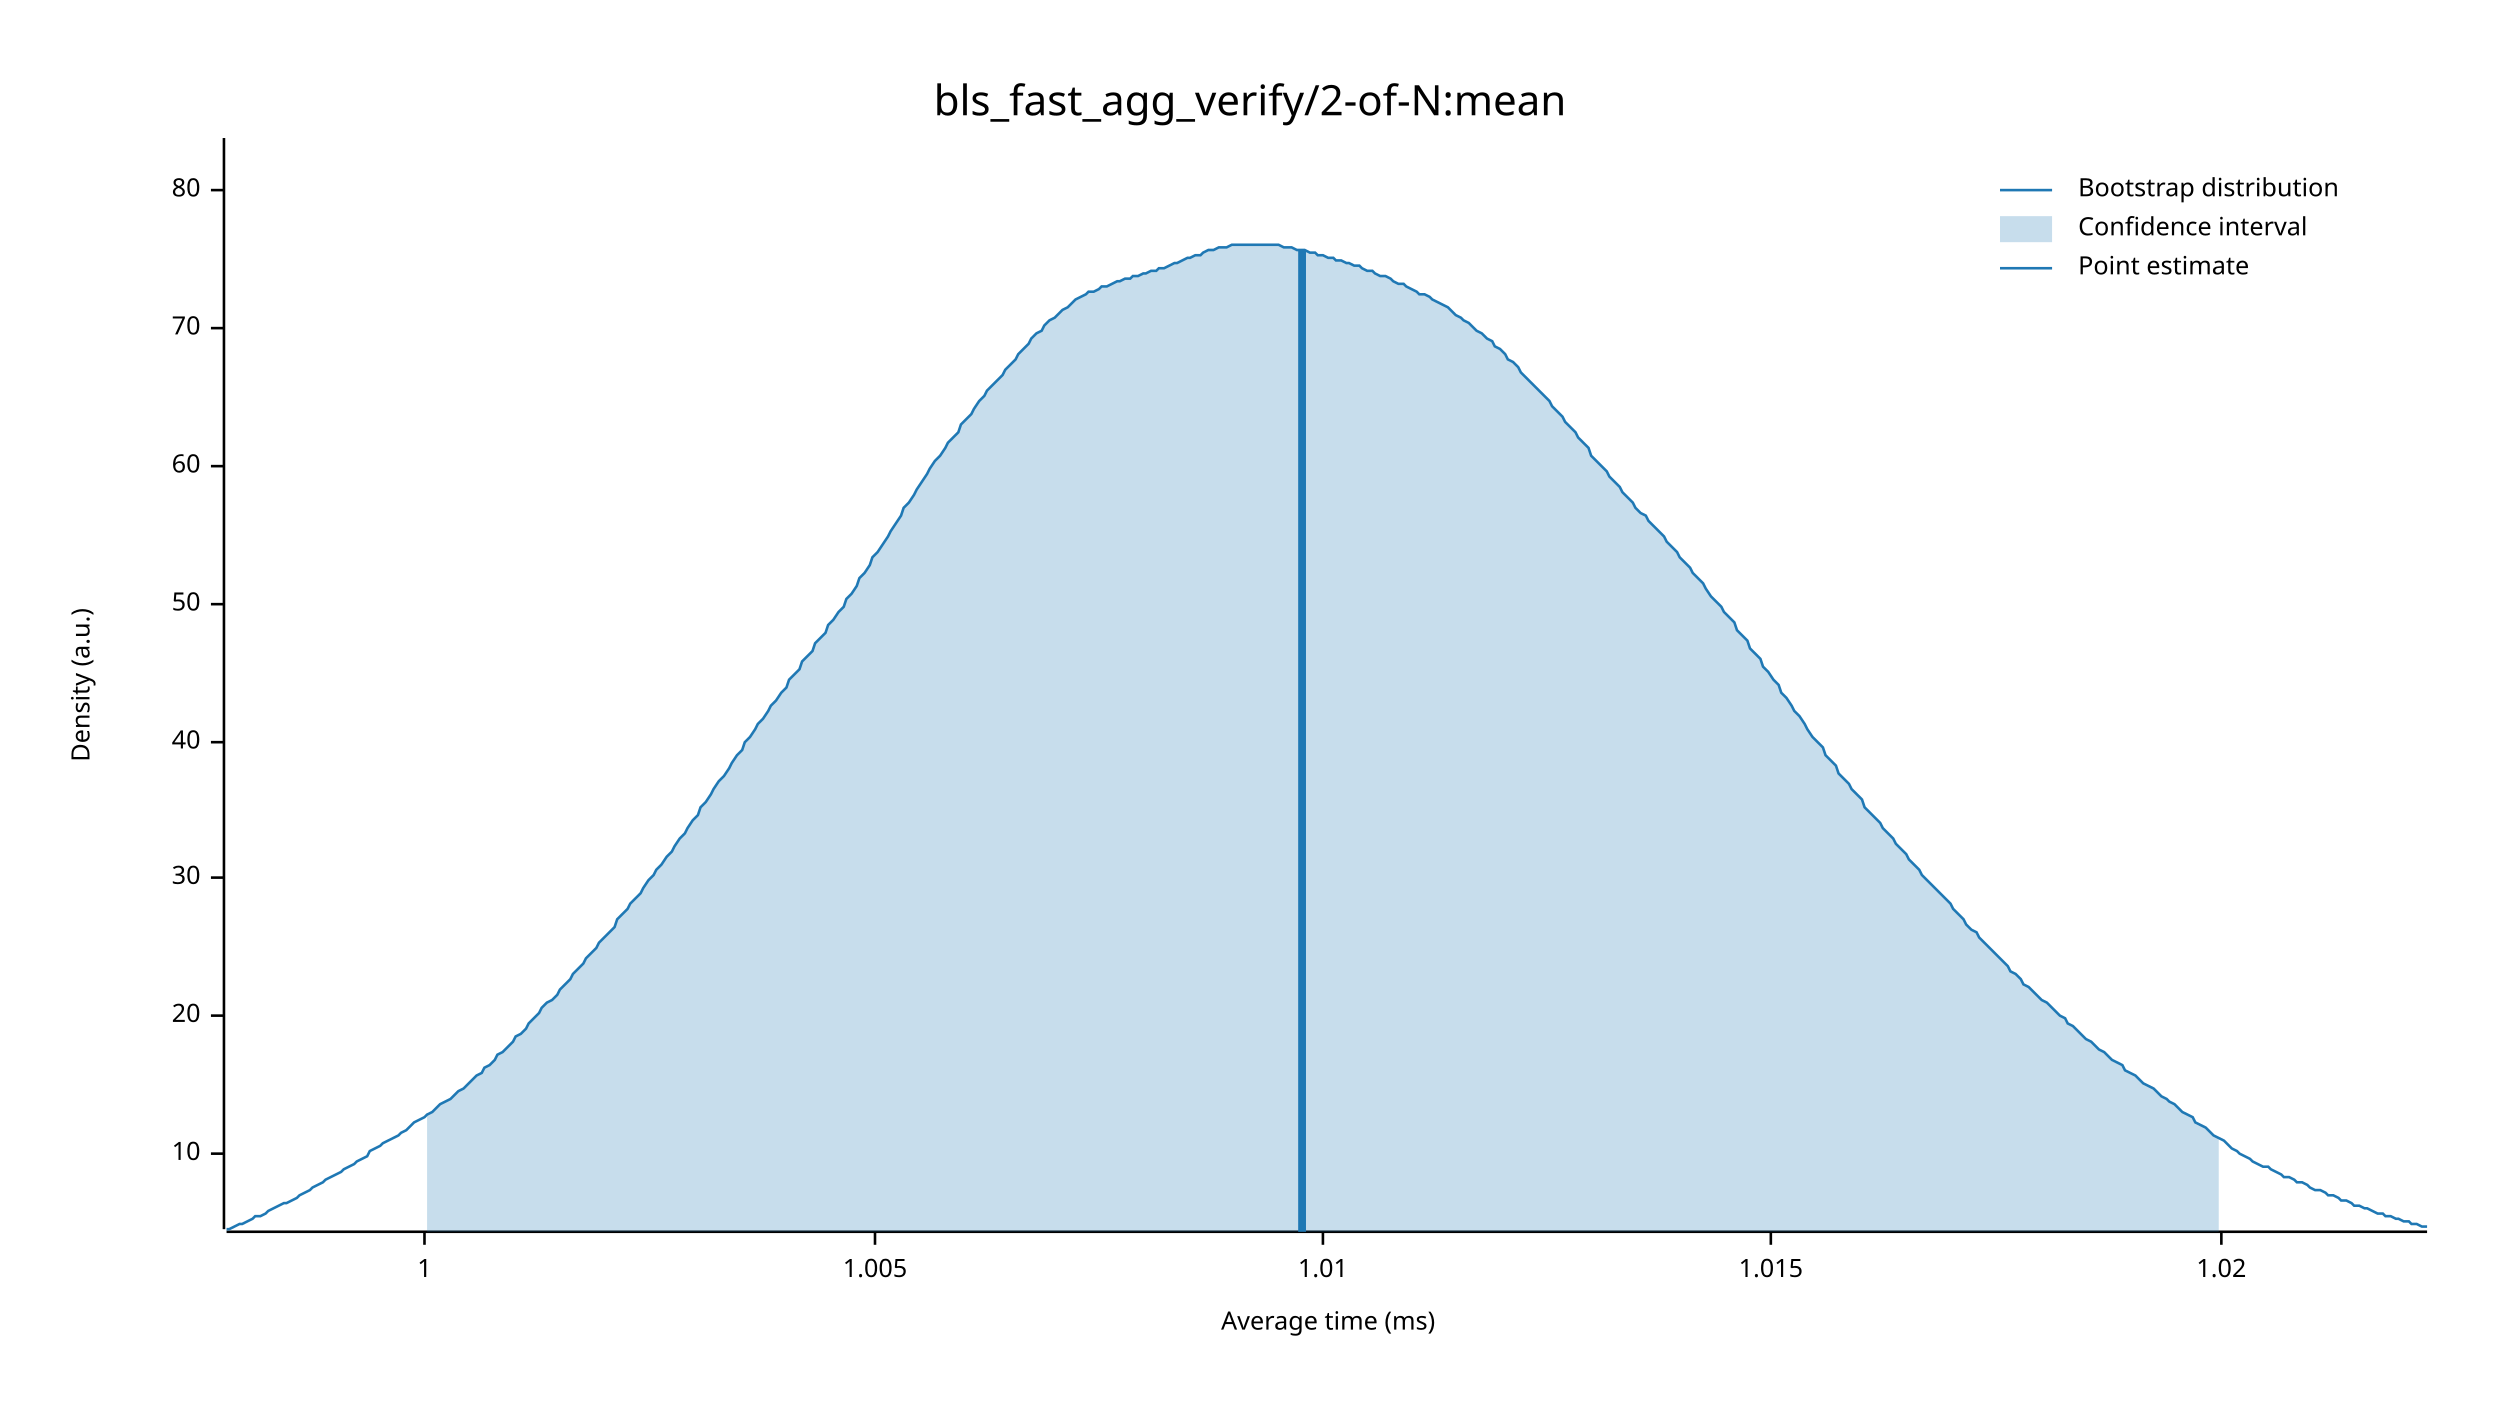
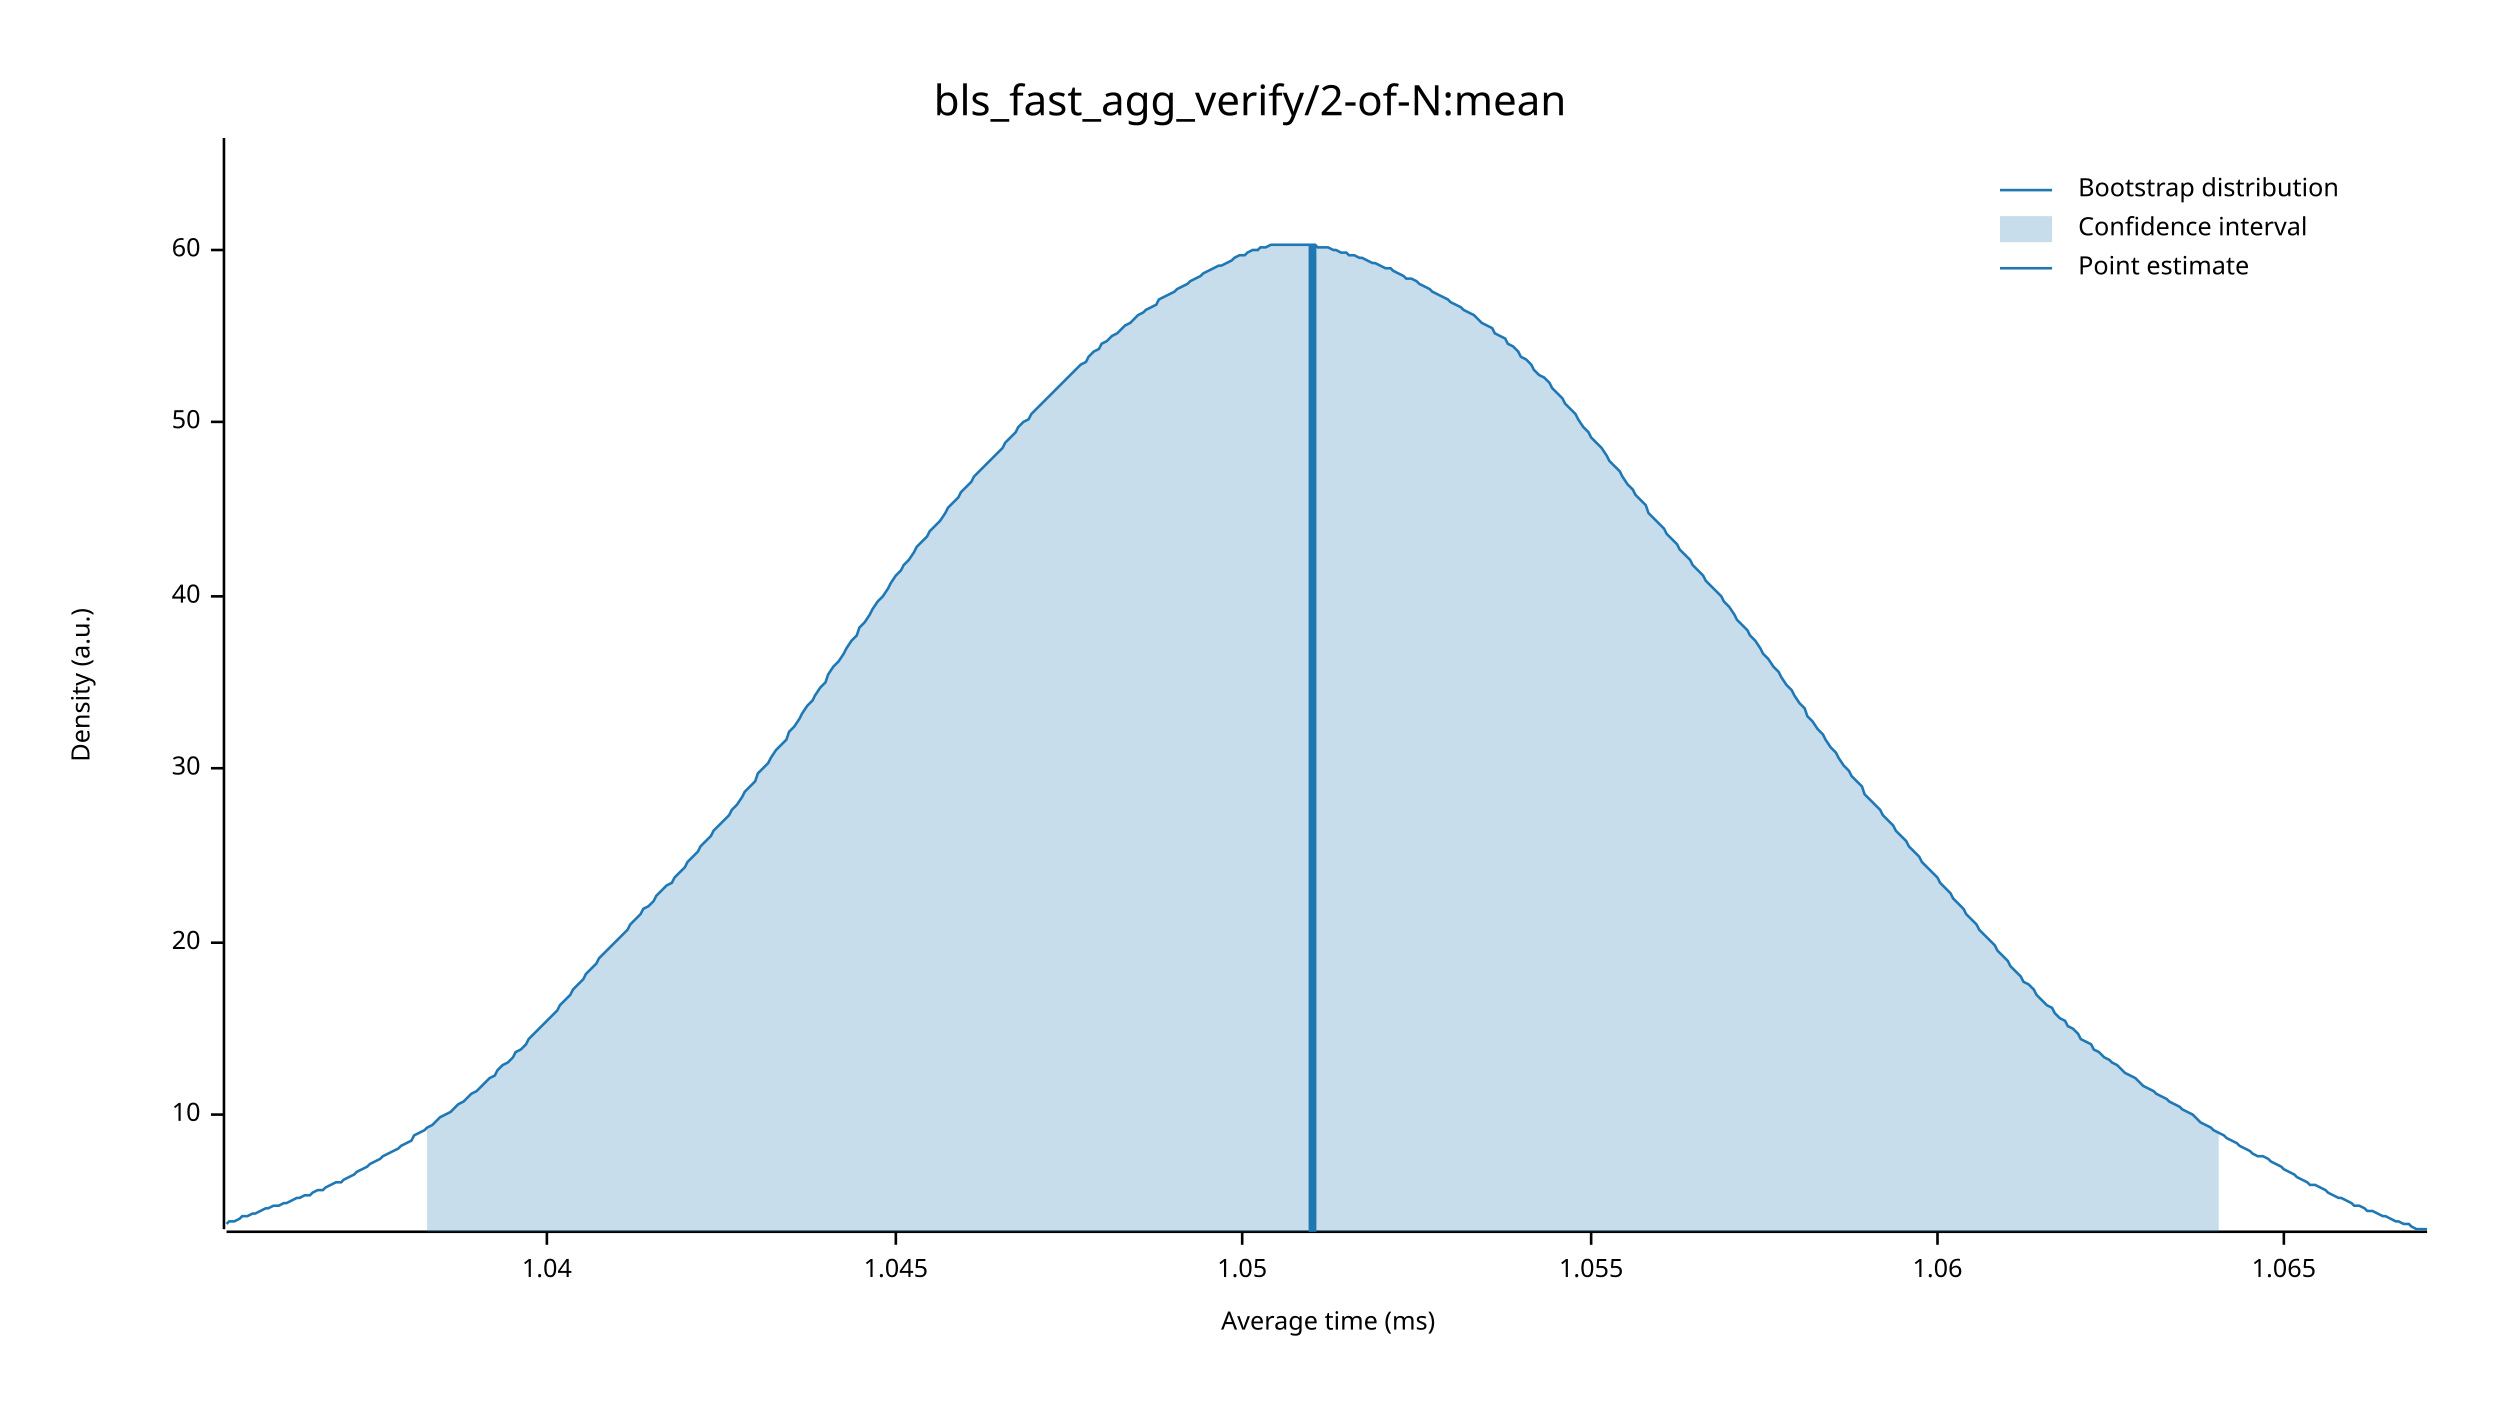
<svg xmlns="http://www.w3.org/2000/svg" width="960" height="540" viewBox="0 0 960 540">
  <text x="480" y="32" dy="0.76em" text-anchor="middle" font-family="sans-serif" font-size="16.129" opacity="1" fill="#000000">
bls_fast_agg_verify/2-of-N:mean
</text>
  <text x="27" y="263" dy="0.76em" text-anchor="middle" font-family="sans-serif" font-size="9.677" opacity="1" fill="#000000" transform="rotate(270, 27, 263)">
Density (a.u.)
</text>
  <text x="510" y="513" dy="-0.5ex" text-anchor="middle" font-family="sans-serif" font-size="9.677" opacity="1" fill="#000000">
Average time (ms)
</text>
  <polyline fill="none" opacity="1" stroke="#000000" stroke-width="1" points="86,53 86,472 " />
-   <text x="77" y="443" dy="0.5ex" text-anchor="end" font-family="sans-serif" font-size="9.677" opacity="1" fill="#000000">
+   <text x="77" y="428" dy="0.5ex" text-anchor="end" font-family="sans-serif" font-size="9.677" opacity="1" fill="#000000">
10
</text>
-   <polyline fill="none" opacity="1" stroke="#000000" stroke-width="1" points="81,443 86,443 " />
-   <text x="77" y="390" dy="0.5ex" text-anchor="end" font-family="sans-serif" font-size="9.677" opacity="1" fill="#000000">
+   <polyline fill="none" opacity="1" stroke="#000000" stroke-width="1" points="81,428 86,428 " />
+   <text x="77" y="362" dy="0.5ex" text-anchor="end" font-family="sans-serif" font-size="9.677" opacity="1" fill="#000000">
20
</text>
-   <polyline fill="none" opacity="1" stroke="#000000" stroke-width="1" points="81,390 86,390 " />
-   <text x="77" y="337" dy="0.5ex" text-anchor="end" font-family="sans-serif" font-size="9.677" opacity="1" fill="#000000">
+   <polyline fill="none" opacity="1" stroke="#000000" stroke-width="1" points="81,362 86,362 " />
+   <text x="77" y="295" dy="0.5ex" text-anchor="end" font-family="sans-serif" font-size="9.677" opacity="1" fill="#000000">
30
</text>
-   <polyline fill="none" opacity="1" stroke="#000000" stroke-width="1" points="81,337 86,337 " />
-   <text x="77" y="285" dy="0.5ex" text-anchor="end" font-family="sans-serif" font-size="9.677" opacity="1" fill="#000000">
+   <polyline fill="none" opacity="1" stroke="#000000" stroke-width="1" points="81,295 86,295 " />
+   <text x="77" y="229" dy="0.5ex" text-anchor="end" font-family="sans-serif" font-size="9.677" opacity="1" fill="#000000">
40
</text>
-   <polyline fill="none" opacity="1" stroke="#000000" stroke-width="1" points="81,285 86,285 " />
-   <text x="77" y="232" dy="0.5ex" text-anchor="end" font-family="sans-serif" font-size="9.677" opacity="1" fill="#000000">
+   <polyline fill="none" opacity="1" stroke="#000000" stroke-width="1" points="81,229 86,229 " />
+   <text x="77" y="162" dy="0.5ex" text-anchor="end" font-family="sans-serif" font-size="9.677" opacity="1" fill="#000000">
50
</text>
-   <polyline fill="none" opacity="1" stroke="#000000" stroke-width="1" points="81,232 86,232 " />
-   <text x="77" y="179" dy="0.5ex" text-anchor="end" font-family="sans-serif" font-size="9.677" opacity="1" fill="#000000">
+   <polyline fill="none" opacity="1" stroke="#000000" stroke-width="1" points="81,162 86,162 " />
+   <text x="77" y="96" dy="0.5ex" text-anchor="end" font-family="sans-serif" font-size="9.677" opacity="1" fill="#000000">
60
</text>
-   <polyline fill="none" opacity="1" stroke="#000000" stroke-width="1" points="81,179 86,179 " />
-   <text x="77" y="126" dy="0.5ex" text-anchor="end" font-family="sans-serif" font-size="9.677" opacity="1" fill="#000000">
- 70
+   <polyline fill="none" opacity="1" stroke="#000000" stroke-width="1" points="81,96 86,96 " />
+   <polyline fill="none" opacity="1" stroke="#000000" stroke-width="1" points="87,473 932,473 " />
+   <text x="210" y="483" dy="0.76em" text-anchor="middle" font-family="sans-serif" font-size="9.677" opacity="1" fill="#000000">
+ 1.04
</text>
-   <polyline fill="none" opacity="1" stroke="#000000" stroke-width="1" points="81,126 86,126 " />
-   <text x="77" y="73" dy="0.5ex" text-anchor="end" font-family="sans-serif" font-size="9.677" opacity="1" fill="#000000">
- 80
+   <polyline fill="none" opacity="1" stroke="#000000" stroke-width="1" points="210,473 210,478 " />
+   <text x="344" y="483" dy="0.76em" text-anchor="middle" font-family="sans-serif" font-size="9.677" opacity="1" fill="#000000">
+ 1.045
</text>
-   <polyline fill="none" opacity="1" stroke="#000000" stroke-width="1" points="81,73 86,73 " />
-   <polyline fill="none" opacity="1" stroke="#000000" stroke-width="1" points="87,473 932,473 " />
-   <text x="163" y="483" dy="0.76em" text-anchor="middle" font-family="sans-serif" font-size="9.677" opacity="1" fill="#000000">
- 1
+   <polyline fill="none" opacity="1" stroke="#000000" stroke-width="1" points="344,473 344,478 " />
+   <text x="477" y="483" dy="0.76em" text-anchor="middle" font-family="sans-serif" font-size="9.677" opacity="1" fill="#000000">
+ 1.05
</text>
-   <polyline fill="none" opacity="1" stroke="#000000" stroke-width="1" points="163,473 163,478 " />
-   <text x="336" y="483" dy="0.76em" text-anchor="middle" font-family="sans-serif" font-size="9.677" opacity="1" fill="#000000">
- 1.005
+   <polyline fill="none" opacity="1" stroke="#000000" stroke-width="1" points="477,473 477,478 " />
+   <text x="611" y="483" dy="0.76em" text-anchor="middle" font-family="sans-serif" font-size="9.677" opacity="1" fill="#000000">
+ 1.055
</text>
-   <polyline fill="none" opacity="1" stroke="#000000" stroke-width="1" points="336,473 336,478 " />
-   <text x="508" y="483" dy="0.76em" text-anchor="middle" font-family="sans-serif" font-size="9.677" opacity="1" fill="#000000">
- 1.01
+   <polyline fill="none" opacity="1" stroke="#000000" stroke-width="1" points="611,473 611,478 " />
+   <text x="744" y="483" dy="0.76em" text-anchor="middle" font-family="sans-serif" font-size="9.677" opacity="1" fill="#000000">
+ 1.06
</text>
-   <polyline fill="none" opacity="1" stroke="#000000" stroke-width="1" points="508,473 508,478 " />
-   <text x="680" y="483" dy="0.76em" text-anchor="middle" font-family="sans-serif" font-size="9.677" opacity="1" fill="#000000">
- 1.015
+   <polyline fill="none" opacity="1" stroke="#000000" stroke-width="1" points="744,473 744,478 " />
+   <text x="877" y="483" dy="0.76em" text-anchor="middle" font-family="sans-serif" font-size="9.677" opacity="1" fill="#000000">
+ 1.065
</text>
-   <polyline fill="none" opacity="1" stroke="#000000" stroke-width="1" points="680,473 680,478 " />
-   <text x="853" y="483" dy="0.76em" text-anchor="middle" font-family="sans-serif" font-size="9.677" opacity="1" fill="#000000">
- 1.02
- </text>
-   <polyline fill="none" opacity="1" stroke="#000000" stroke-width="1" points="853,473 853,478 " />
-   <polyline fill="none" opacity="1" stroke="#1F78B4" stroke-width="1" points="87,472 88,472 90,471 92,470 93,470 95,469 97,468 98,467 100,467 102,466 103,465 105,464 107,463 109,462 110,462 112,461 114,460 115,459 117,458 119,457 120,456 122,455 124,454 125,453 127,452 129,451 131,450 132,449 134,448 136,447 137,446 139,445 141,444 142,442 144,441 146,440 147,439 149,438 151,437 153,436 154,435 156,434 158,432 159,431 161,430 163,429 164,428 166,427 168,425 169,424 171,423 173,422 175,420 176,419 178,418 180,416 181,415 183,413 185,412 186,410 188,409 190,407 191,405 193,404 195,402 197,400 198,398 200,397 202,395 203,393 205,391 207,389 208,387 210,385 212,384 214,382 215,380 217,378 219,376 220,374 222,372 224,370 225,368 227,366 229,364 230,362 232,360 234,358 236,356 237,353 239,351 241,349 242,347 244,345 246,343 247,341 249,338 251,336 252,334 254,332 256,329 258,327 259,325 261,322 263,320 264,318 266,315 268,313 269,310 271,308 273,305 274,303 276,300 278,298 280,295 281,293 283,290 285,288 286,285 288,283 290,280 291,278 293,276 295,273 296,271 298,269 300,266 302,264 303,261 305,259 307,257 308,254 310,252 312,250 313,247 315,245 317,243 318,240 320,238 322,235 324,233 325,230 327,228 329,225 330,222 332,220 334,217 335,214 337,212 339,209 341,206 342,204 344,201 346,198 347,195 349,193 351,190 352,188 354,185 356,182 357,180 359,177 361,175 363,172 364,170 366,168 368,166 369,163 371,161 373,159 374,157 376,154 378,152 379,150 381,148 383,146 385,144 386,142 388,140 390,138 391,136 393,134 395,132 396,130 398,128 400,127 401,125 403,123 405,122 407,120 408,119 410,118 412,116 413,115 415,114 417,113 418,112 420,112 422,111 423,110 425,110 427,109 429,108 430,108 432,107 434,107 435,106 437,106 439,105 440,105 442,104 444,104 445,103 447,103 449,102 451,101 452,101 454,100 456,99 457,99 459,98 461,98 462,97 464,96 466,96 468,95 469,95 471,95 473,94 474,94 476,94 478,94 479,94 481,94 483,94 484,94 486,94 488,94 490,94 491,94 493,95 495,95 496,95 498,96 500,96 501,96 503,97 505,97 506,98 508,98 510,99 512,99 513,100 515,100 517,101 518,101 520,102 522,102 523,103 525,104 527,104 528,105 530,106 532,106 534,107 535,108 537,109 539,109 540,110 542,111 544,112 545,113 547,113 549,114 550,115 552,116 554,117 556,118 557,119 559,121 561,122 562,123 564,124 566,126 567,127 569,128 571,130 573,131 574,133 576,134 578,136 579,138 581,139 583,141 584,143 586,145 588,147 589,148 591,150 593,152 595,154 596,156 598,158 600,160 601,162 603,164 605,166 606,168 608,170 610,172 611,175 613,177 615,179 617,181 618,183 620,185 622,187 623,189 625,191 627,193 628,195 630,197 632,198 633,200 635,202 637,204 639,206 640,208 642,210 644,212 645,214 647,216 649,218 650,220 652,222 654,224 655,226 657,229 659,231 661,233 662,235 664,237 666,239 667,242 669,244 671,246 672,249 674,251 676,253 677,256 679,258 681,261 683,263 684,266 686,268 688,271 689,273 691,275 693,278 694,280 696,283 698,285 700,287 701,290 703,292 705,294 706,297 708,299 710,301 711,303 713,305 715,307 716,310 718,312 720,314 722,316 723,318 725,320 727,322 728,324 730,326 732,328 733,330 735,332 737,334 738,336 740,338 742,340 744,342 745,343 747,345 749,347 750,349 752,351 754,353 755,355 757,357 759,358 760,360 762,362 764,364 766,366 767,367 769,369 771,371 772,373 774,374 776,376 777,378 779,379 781,381 782,382 784,384 786,385 788,387 789,388 791,390 793,391 794,393 796,394 798,396 799,397 801,399 803,400 804,401 806,403 808,404 810,406 811,407 813,408 815,409 816,411 818,412 820,413 821,414 823,416 825,417 827,418 828,419 830,421 832,422 833,423 835,424 837,426 838,427 840,428 842,429 843,431 845,432 847,433 849,435 850,436 852,437 854,438 855,439 857,441 859,442 860,443 862,444 864,445 865,446 867,447 869,448 871,448 872,449 874,450 876,451 877,452 879,452 881,453 882,454 884,454 886,455 887,456 889,457 891,457 893,458 894,459 896,459 898,460 899,461 901,461 903,462 904,463 906,463 908,464 909,464 911,465 913,466 915,466 916,467 918,467 920,468 921,468 923,469 925,469 926,470 928,470 930,471 932,471 " />
-   <polygon opacity="0.25" fill="#1F78B4" points="164,428 166,427 168,425 169,424 171,423 173,422 175,420 176,419 178,418 180,416 181,415 183,413 185,412 186,410 188,409 190,407 191,405 193,404 195,402 197,400 198,398 200,397 202,395 203,393 205,391 207,389 208,387 210,385 212,384 214,382 215,380 217,378 219,376 220,374 222,372 224,370 225,368 227,366 229,364 230,362 232,360 234,358 236,356 237,353 239,351 241,349 242,347 244,345 246,343 247,341 249,338 251,336 252,334 254,332 256,329 258,327 259,325 261,322 263,320 264,318 266,315 268,313 269,310 271,308 273,305 274,303 276,300 278,298 280,295 281,293 283,290 285,288 286,285 288,283 290,280 291,278 293,276 295,273 296,271 298,269 300,266 302,264 303,261 305,259 307,257 308,254 310,252 312,250 313,247 315,245 317,243 318,240 320,238 322,235 324,233 325,230 327,228 329,225 330,222 332,220 334,217 335,214 337,212 339,209 341,206 342,204 344,201 346,198 347,195 349,193 351,190 352,188 354,185 356,182 357,180 359,177 361,175 363,172 364,170 366,168 368,166 369,163 371,161 373,159 374,157 376,154 378,152 379,150 381,148 383,146 385,144 386,142 388,140 390,138 391,136 393,134 395,132 396,130 398,128 400,127 401,125 403,123 405,122 407,120 408,119 410,118 412,116 413,115 415,114 417,113 418,112 420,112 422,111 423,110 425,110 427,109 429,108 430,108 432,107 434,107 435,106 437,106 439,105 440,105 442,104 444,104 445,103 447,103 449,102 451,101 452,101 454,100 456,99 457,99 459,98 461,98 462,97 464,96 466,96 468,95 469,95 471,95 473,94 474,94 476,94 478,94 479,94 481,94 483,94 484,94 486,94 488,94 490,94 491,94 493,95 495,95 496,95 498,96 500,96 501,96 503,97 505,97 506,98 508,98 510,99 512,99 513,100 515,100 517,101 518,101 520,102 522,102 523,103 525,104 527,104 528,105 530,106 532,106 534,107 535,108 537,109 539,109 540,110 542,111 544,112 545,113 547,113 549,114 550,115 552,116 554,117 556,118 557,119 559,121 561,122 562,123 564,124 566,126 567,127 569,128 571,130 573,131 574,133 576,134 578,136 579,138 581,139 583,141 584,143 586,145 588,147 589,148 591,150 593,152 595,154 596,156 598,158 600,160 601,162 603,164 605,166 606,168 608,170 610,172 611,175 613,177 615,179 617,181 618,183 620,185 622,187 623,189 625,191 627,193 628,195 630,197 632,198 633,200 635,202 637,204 639,206 640,208 642,210 644,212 645,214 647,216 649,218 650,220 652,222 654,224 655,226 657,229 659,231 661,233 662,235 664,237 666,239 667,242 669,244 671,246 672,249 674,251 676,253 677,256 679,258 681,261 683,263 684,266 686,268 688,271 689,273 691,275 693,278 694,280 696,283 698,285 700,287 701,290 703,292 705,294 706,297 708,299 710,301 711,303 713,305 715,307 716,310 718,312 720,314 722,316 723,318 725,320 727,322 728,324 730,326 732,328 733,330 735,332 737,334 738,336 740,338 742,340 744,342 745,343 747,345 749,347 750,349 752,351 754,353 755,355 757,357 759,358 760,360 762,362 764,364 766,366 767,367 769,369 771,371 772,373 774,374 776,376 777,378 779,379 781,381 782,382 784,384 786,385 788,387 789,388 791,390 793,391 794,393 796,394 798,396 799,397 801,399 803,400 804,401 806,403 808,404 810,406 811,407 813,408 815,409 816,411 818,412 820,413 821,414 823,416 825,417 827,418 828,419 830,421 832,422 833,423 835,424 837,426 838,427 840,428 842,429 843,431 845,432 847,433 849,435 850,436 852,437 852,473 164,473 " />
-   <polyline fill="none" opacity="1" stroke="#1F78B4" stroke-width="3" points="500,473 500,96 " />
+   <polyline fill="none" opacity="1" stroke="#000000" stroke-width="1" points="877,473 877,478 " />
+   <polyline fill="none" opacity="1" stroke="#1F78B4" stroke-width="1" points="87,470 88,469 90,469 92,468 93,467 95,467 97,466 98,466 100,465 102,464 103,464 105,463 107,463 109,462 110,462 112,461 114,460 115,460 117,459 119,459 120,458 122,457 124,457 125,456 127,455 129,454 131,454 132,453 134,452 136,451 137,450 139,449 141,448 142,447 144,446 146,445 147,444 149,443 151,442 153,441 154,440 156,439 158,438 159,436 161,435 163,434 164,433 166,432 168,430 169,429 171,428 173,427 175,425 176,424 178,423 180,421 181,420 183,419 185,417 186,416 188,414 190,413 191,411 193,409 195,408 197,406 198,404 200,403 202,401 203,399 205,397 207,395 208,394 210,392 212,390 214,388 215,386 217,384 219,382 220,380 222,378 224,376 225,374 227,372 229,370 230,368 232,366 234,364 236,362 237,361 239,359 241,357 242,355 244,353 246,351 247,349 249,348 251,346 252,344 254,342 256,340 258,339 259,337 261,335 263,333 264,331 266,329 268,327 269,325 271,323 273,321 274,319 276,317 278,315 280,313 281,311 283,309 285,306 286,304 288,302 290,300 291,297 293,295 295,293 296,291 298,288 300,286 302,284 303,281 305,279 307,276 308,274 310,271 312,269 313,267 315,264 317,262 318,259 320,256 322,254 324,251 325,249 327,246 329,244 330,241 332,239 334,236 335,234 337,231 339,229 341,226 342,224 344,221 346,219 347,217 349,215 351,212 352,210 354,208 356,206 357,204 359,202 361,200 363,197 364,195 366,193 368,191 369,189 371,187 373,185 374,183 376,181 378,179 379,178 381,176 383,174 385,172 386,170 388,168 390,166 391,164 393,162 395,161 396,159 398,157 400,155 401,154 403,152 405,150 407,148 408,147 410,145 412,143 413,142 415,140 417,139 418,137 420,135 422,134 423,132 425,131 427,129 429,128 430,127 432,125 434,124 435,123 437,121 439,120 440,119 442,118 444,117 445,115 447,114 449,113 451,112 452,111 454,110 456,109 457,108 459,107 461,106 462,105 464,104 466,103 468,102 469,102 471,101 473,100 474,99 476,98 478,98 479,97 481,96 483,96 484,95 486,95 488,94 490,94 491,94 493,94 495,94 496,94 498,94 500,94 501,94 503,94 505,94 506,95 508,95 510,95 512,96 513,96 515,97 517,97 518,98 520,98 522,99 523,99 525,100 527,101 528,101 530,102 532,103 534,103 535,104 537,105 539,106 540,107 542,107 544,108 545,109 547,110 549,111 550,112 552,113 554,114 556,115 557,116 559,117 561,118 562,119 564,120 566,121 567,122 569,124 571,125 573,126 574,128 576,129 578,130 579,132 581,133 583,135 584,137 586,138 588,140 589,142 591,144 593,145 595,147 596,149 598,151 600,153 601,155 603,157 605,159 606,161 608,164 610,166 611,168 613,170 615,172 617,175 618,177 620,179 622,181 623,183 625,186 627,188 628,190 630,192 632,194 633,197 635,199 637,201 639,203 640,205 642,207 644,209 645,211 647,213 649,215 650,217 652,219 654,221 655,223 657,225 659,227 661,229 662,231 664,233 666,236 667,238 669,240 671,242 672,244 674,246 676,249 677,251 679,253 681,256 683,258 684,260 686,263 688,265 689,267 691,270 693,272 694,275 696,277 698,280 700,282 701,284 703,287 705,289 706,291 708,294 710,296 711,298 713,300 715,302 716,305 718,307 720,309 722,311 723,313 725,315 727,317 728,319 730,321 732,323 733,325 735,327 737,329 738,331 740,333 742,335 744,337 745,339 747,341 749,343 750,345 752,347 754,349 755,351 757,353 759,355 760,357 762,359 764,361 766,363 767,365 769,367 771,369 772,371 774,373 776,375 777,377 779,378 781,380 782,382 784,384 786,386 788,387 789,389 791,391 793,392 794,394 796,395 798,397 799,399 801,400 803,401 804,403 806,404 808,406 810,407 811,408 813,409 815,411 816,412 818,413 820,414 821,415 823,417 825,418 827,419 828,420 830,421 832,422 833,423 835,424 837,425 838,426 840,427 842,428 843,429 845,431 847,432 849,433 850,434 852,435 854,436 855,437 857,438 859,439 860,440 862,441 864,442 865,443 867,444 869,444 871,445 872,446 874,447 876,448 877,449 879,450 881,451 882,452 884,453 886,454 887,455 889,455 891,456 893,457 894,458 896,459 898,460 899,460 901,461 903,462 904,463 906,463 908,464 909,465 911,465 913,466 915,467 916,467 918,468 920,469 921,469 923,470 925,470 926,471 928,472 930,472 932,472 " />
+   <polygon opacity="0.25" fill="#1F78B4" points="164,433 166,432 168,430 169,429 171,428 173,427 175,425 176,424 178,423 180,421 181,420 183,419 185,417 186,416 188,414 190,413 191,411 193,409 195,408 197,406 198,404 200,403 202,401 203,399 205,397 207,395 208,394 210,392 212,390 214,388 215,386 217,384 219,382 220,380 222,378 224,376 225,374 227,372 229,370 230,368 232,366 234,364 236,362 237,361 239,359 241,357 242,355 244,353 246,351 247,349 249,348 251,346 252,344 254,342 256,340 258,339 259,337 261,335 263,333 264,331 266,329 268,327 269,325 271,323 273,321 274,319 276,317 278,315 280,313 281,311 283,309 285,306 286,304 288,302 290,300 291,297 293,295 295,293 296,291 298,288 300,286 302,284 303,281 305,279 307,276 308,274 310,271 312,269 313,267 315,264 317,262 318,259 320,256 322,254 324,251 325,249 327,246 329,244 330,241 332,239 334,236 335,234 337,231 339,229 341,226 342,224 344,221 346,219 347,217 349,215 351,212 352,210 354,208 356,206 357,204 359,202 361,200 363,197 364,195 366,193 368,191 369,189 371,187 373,185 374,183 376,181 378,179 379,178 381,176 383,174 385,172 386,170 388,168 390,166 391,164 393,162 395,161 396,159 398,157 400,155 401,154 403,152 405,150 407,148 408,147 410,145 412,143 413,142 415,140 417,139 418,137 420,135 422,134 423,132 425,131 427,129 429,128 430,127 432,125 434,124 435,123 437,121 439,120 440,119 442,118 444,117 445,115 447,114 449,113 451,112 452,111 454,110 456,109 457,108 459,107 461,106 462,105 464,104 466,103 468,102 469,102 471,101 473,100 474,99 476,98 478,98 479,97 481,96 483,96 484,95 486,95 488,94 490,94 491,94 493,94 495,94 496,94 498,94 500,94 501,94 503,94 505,94 506,95 508,95 510,95 512,96 513,96 515,97 517,97 518,98 520,98 522,99 523,99 525,100 527,101 528,101 530,102 532,103 534,103 535,104 537,105 539,106 540,107 542,107 544,108 545,109 547,110 549,111 550,112 552,113 554,114 556,115 557,116 559,117 561,118 562,119 564,120 566,121 567,122 569,124 571,125 573,126 574,128 576,129 578,130 579,132 581,133 583,135 584,137 586,138 588,140 589,142 591,144 593,145 595,147 596,149 598,151 600,153 601,155 603,157 605,159 606,161 608,164 610,166 611,168 613,170 615,172 617,175 618,177 620,179 622,181 623,183 625,186 627,188 628,190 630,192 632,194 633,197 635,199 637,201 639,203 640,205 642,207 644,209 645,211 647,213 649,215 650,217 652,219 654,221 655,223 657,225 659,227 661,229 662,231 664,233 666,236 667,238 669,240 671,242 672,244 674,246 676,249 677,251 679,253 681,256 683,258 684,260 686,263 688,265 689,267 691,270 693,272 694,275 696,277 698,280 700,282 701,284 703,287 705,289 706,291 708,294 710,296 711,298 713,300 715,302 716,305 718,307 720,309 722,311 723,313 725,315 727,317 728,319 730,321 732,323 733,325 735,327 737,329 738,331 740,333 742,335 744,337 745,339 747,341 749,343 750,345 752,347 754,349 755,351 757,353 759,355 760,357 762,359 764,361 766,363 767,365 769,367 771,369 772,371 774,373 776,375 777,377 779,378 781,380 782,382 784,384 786,386 788,387 789,389 791,391 793,392 794,394 796,395 798,397 799,399 801,400 803,401 804,403 806,404 808,406 810,407 811,408 813,409 815,411 816,412 818,413 820,414 821,415 823,417 825,418 827,419 828,420 830,421 832,422 833,423 835,424 837,425 838,426 840,427 842,428 843,429 845,431 847,432 849,433 850,434 852,435 852,473 164,473 " />
+   <polyline fill="none" opacity="1" stroke="#1F78B4" stroke-width="3" points="504,473 504,94 " />
  <text x="798" y="68" dy="0.76em" text-anchor="start" font-family="sans-serif" font-size="9.677" opacity="1" fill="#000000">
Bootstrap distribution
</text>
  <text x="798" y="83" dy="0.76em" text-anchor="start" font-family="sans-serif" font-size="9.677" opacity="1" fill="#000000">
Confidence interval
</text>
  <text x="798" y="98" dy="0.76em" text-anchor="start" font-family="sans-serif" font-size="9.677" opacity="1" fill="#000000">
Point estimate
</text>
  <polyline fill="none" opacity="1" stroke="#1F78B4" stroke-width="1" points="768,73 788,73 " />
  <rect x="768" y="83" width="20" height="10" opacity="0.25" fill="#1F78B4" stroke="none" />
  <polyline fill="none" opacity="1" stroke="#1F78B4" stroke-width="1" points="768,103 788,103 " />
</svg>
